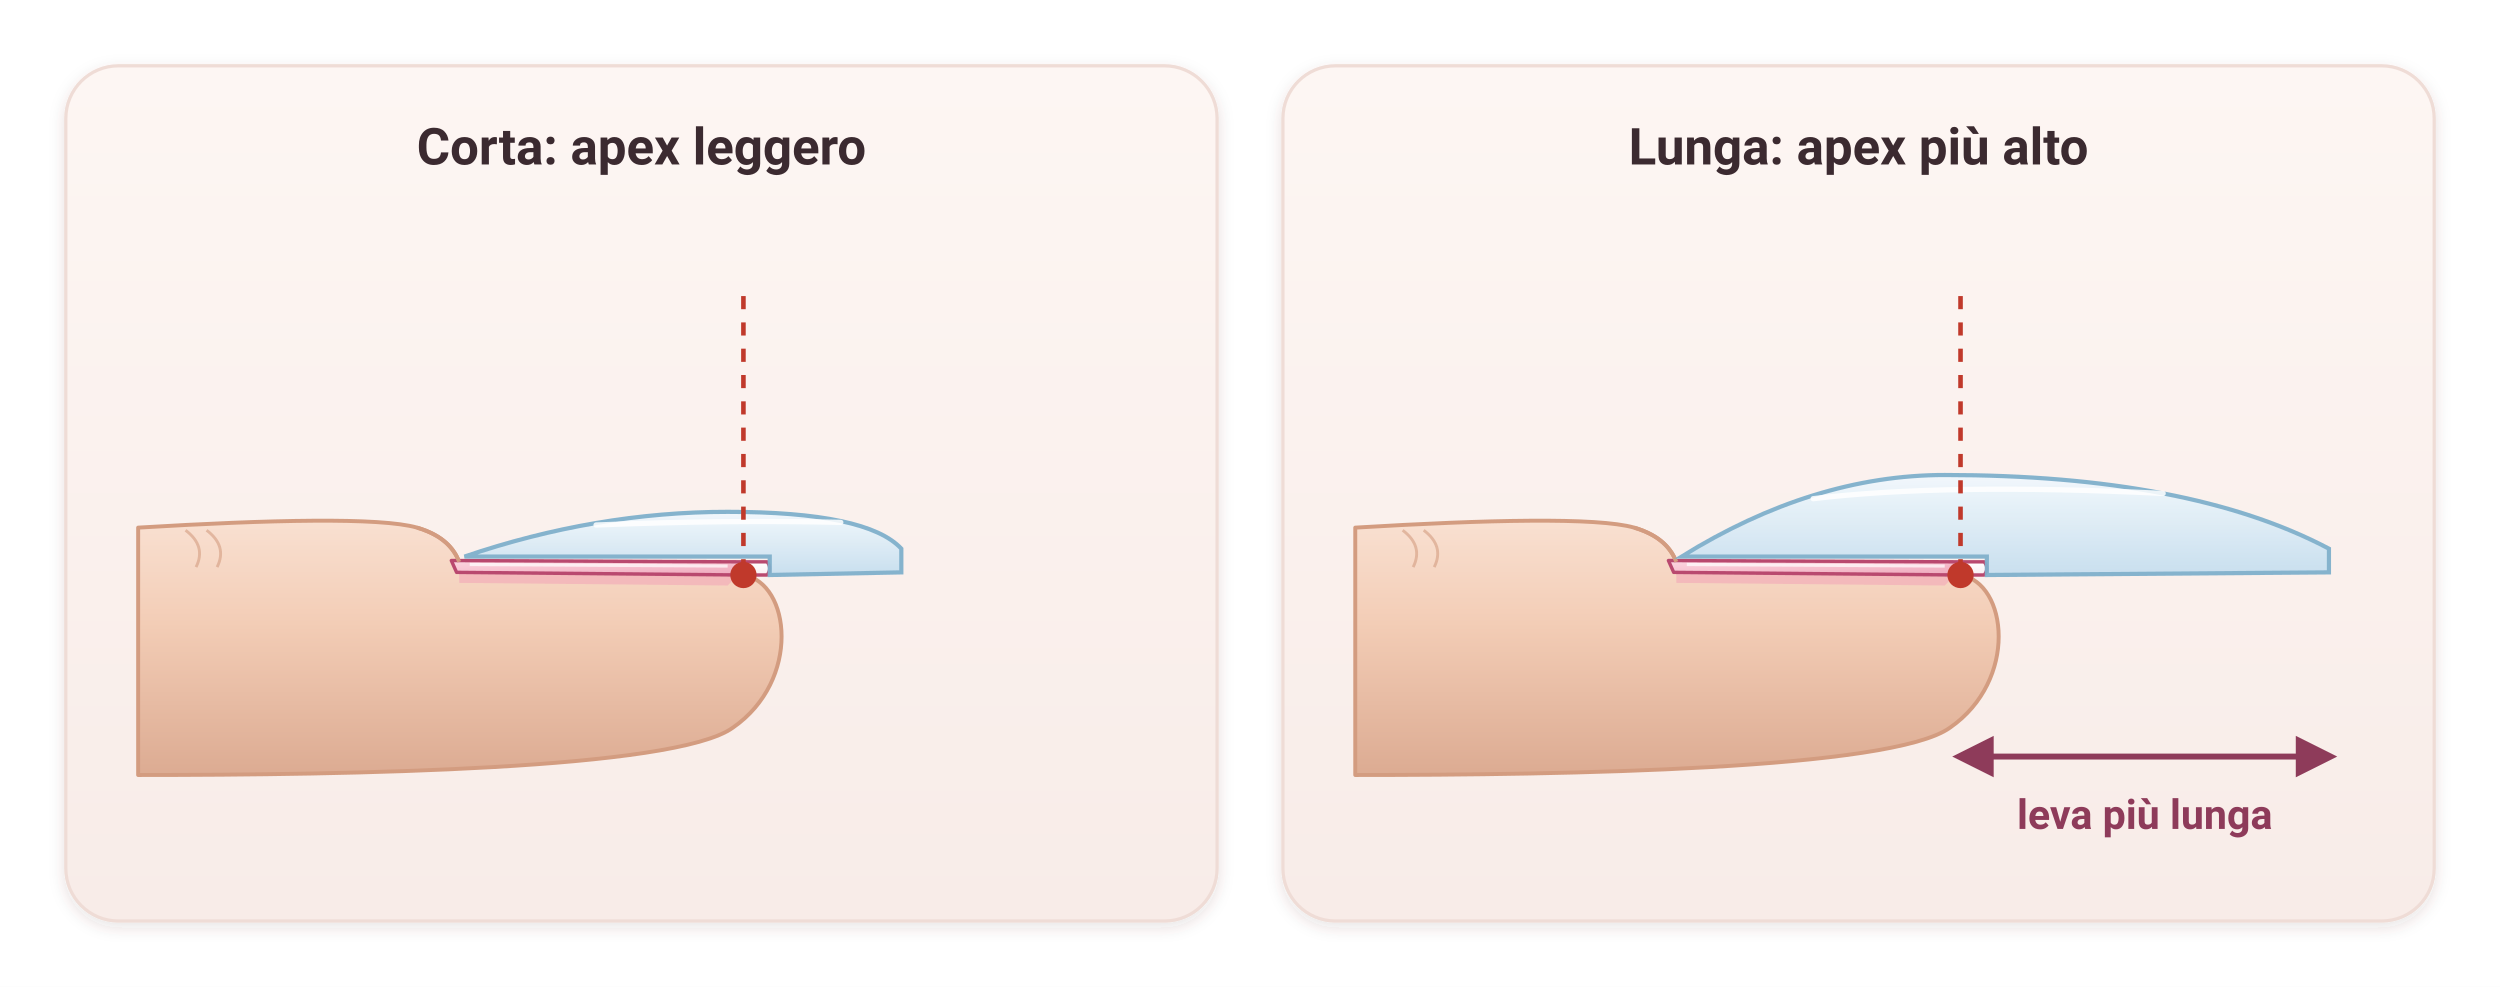
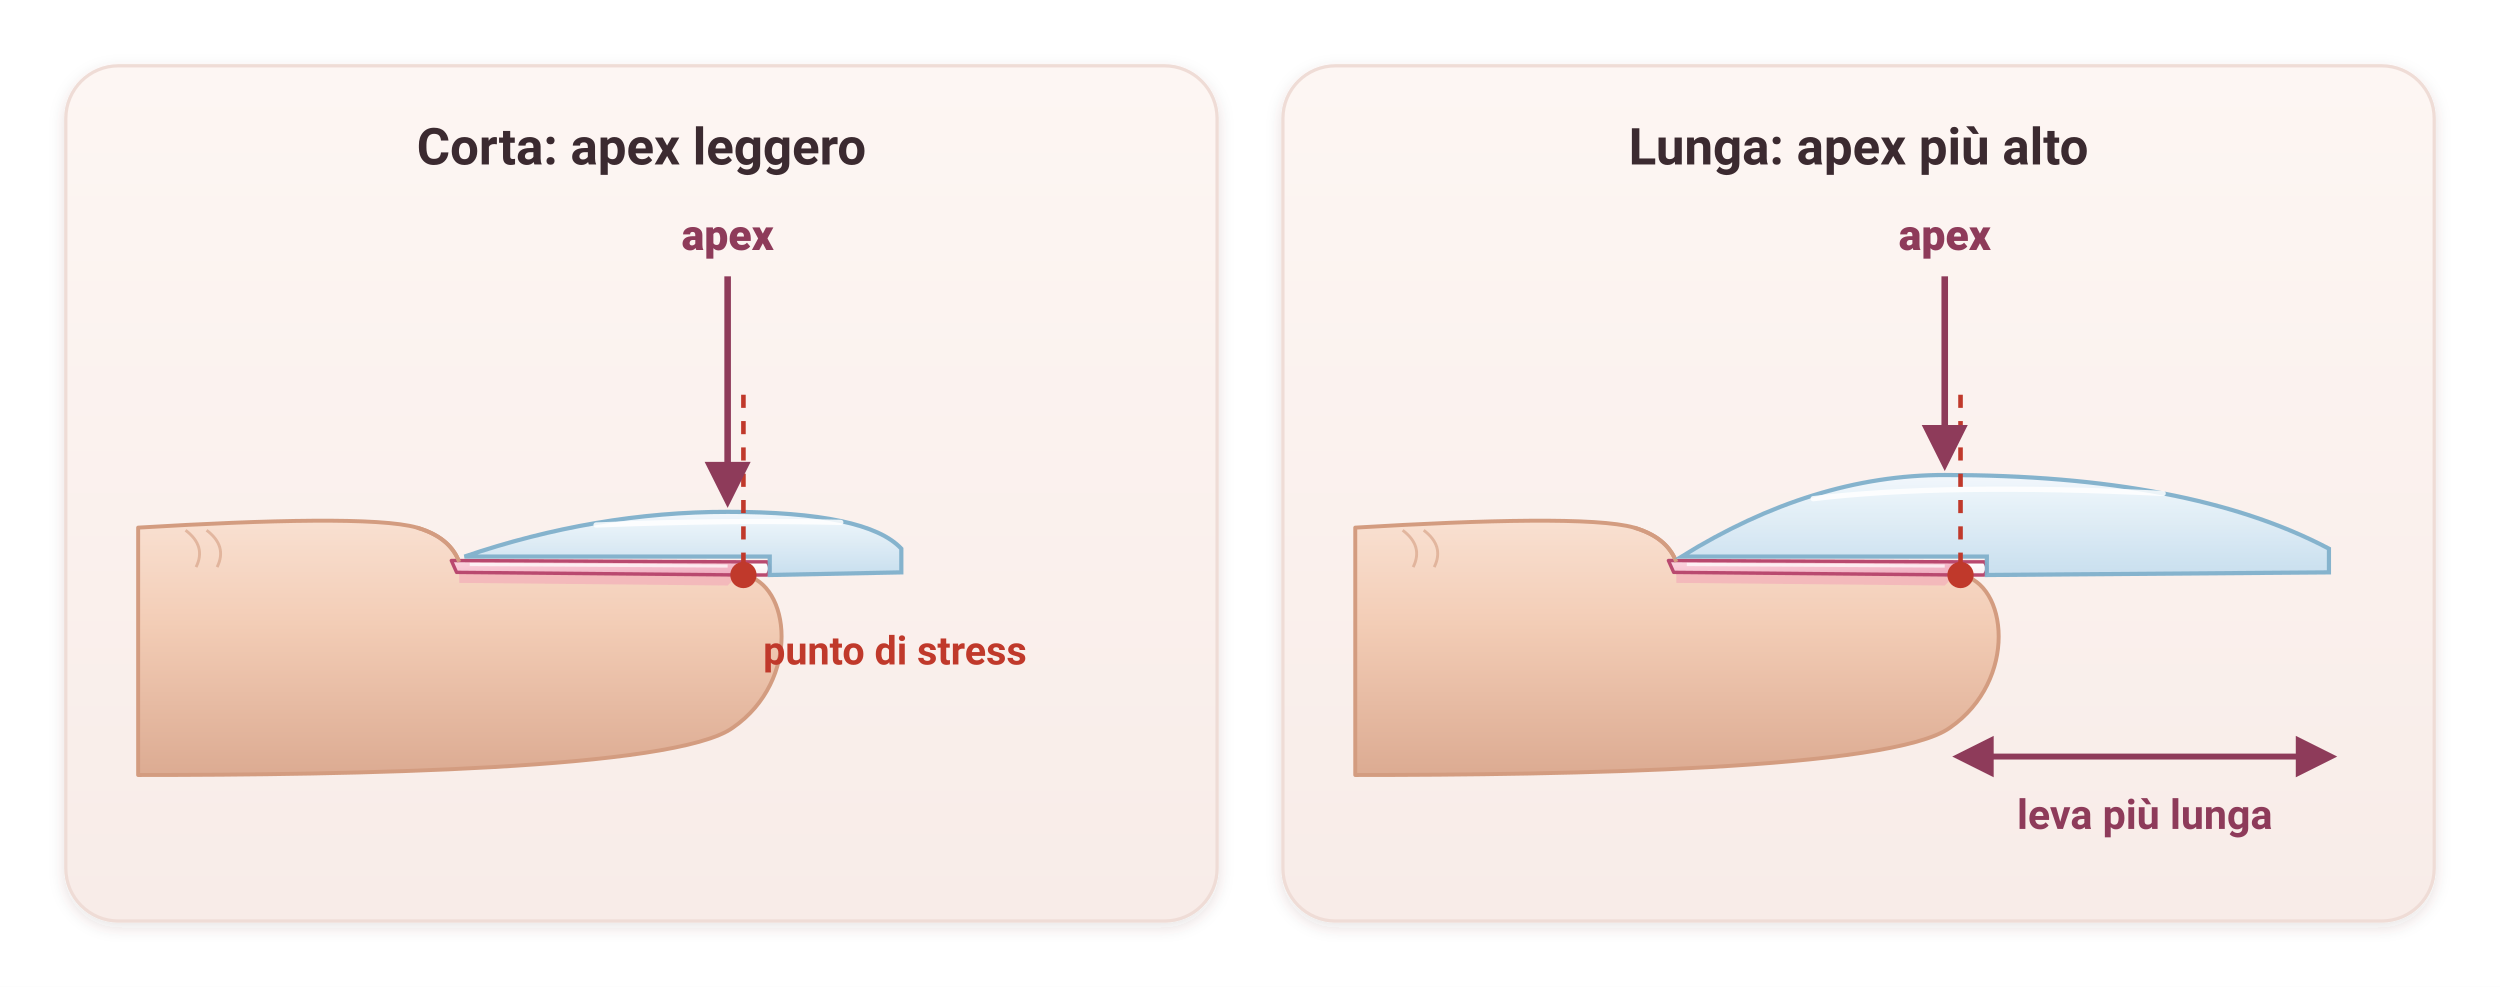
<svg xmlns="http://www.w3.org/2000/svg" viewBox="0 0 760 300" width="760" height="300" font-family="system-ui, -apple-system, 'Segoe UI', Roboto, Arial, sans-serif" role="img">
  <rect width="100%" height="100%" fill="#ffffff" />
  <defs>
    <linearGradient id="nxNail" x1="0" y1="0" x2="1" y2="1">
      <stop offset="0" stop-color="#fbd6e0" />
      <stop offset=".45" stop-color="#f7c1cf" />
      <stop offset="1" stop-color="#eeaabd" />
    </linearGradient>
    <linearGradient id="nxFree" x1="0" y1="0" x2="0" y2="1">
      <stop offset="0" stop-color="#ffffff" />
      <stop offset="1" stop-color="#fbeef2" />
    </linearGradient>
    <linearGradient id="nxPanel" x1="0" y1="0" x2="0" y2="1">
      <stop offset="0" stop-color="#fdf6f3" />
      <stop offset="1" stop-color="#f8ece8" />
    </linearGradient>
    <filter id="nxSh" x="-5%" y="-5%" width="110%" height="115%">
      <feDropShadow dx="0" dy="1.5" stdDeviation="2.2" flood-color="#5a2a3a" flood-opacity=".13" />
    </filter>
  </defs>
  <defs>
    <linearGradient id="bSkinV" x1="0" y1="0" x2="0" y2="1">
      <stop offset="0" stop-color="#f9e0d1" />
      <stop offset=".4" stop-color="#f3cdb6" />
      <stop offset="1" stop-color="#dcab92" />
    </linearGradient>
    <linearGradient id="bProdV" x1="0" y1="0" x2="0" y2="1">
      <stop offset="0" stop-color="#f1f8fd" />
      <stop offset="1" stop-color="#c6dfee" />
    </linearGradient>
  </defs>
  <defs>
    <marker id="ar" viewBox="0 0 10 10" refX="8" refY="5" markerWidth="7" markerHeight="7" orient="auto-start-reverse">
      <path d="M0,0 L10,5 L0,10 z" fill="#8e3b5a" />
    </marker>
    <marker id="arw" viewBox="0 0 10 10" refX="8" refY="5" markerWidth="7" markerHeight="7" orient="auto-start-reverse">
      <path d="M0,0 L10,5 L0,10 z" fill="#7a6369" />
    </marker>
  </defs>
  <defs>
-     <clipPath id="k117">
+     <clipPath id="k122">
      <rect x="20" y="20" width="350" height="260" rx="16" />
    </clipPath>
  </defs>
  <rect x="20" y="20" width="350" height="260" rx="16" fill="url(#nxPanel)" stroke="#efdcd6" stroke-width="1" filter="url(#nxSh)" />
-   <g clip-path="url(#k117)">
+   <g clip-path="url(#k122)">
    <g transform="translate(130.0,170.0) scale(0.800)">
      <path d="M-110.0,-12.0 C-60.0,-15.0 -18.0,-16.0 -4.0,-12.0 C6.0,-9.0 10.0,-4.0 12.0,1.0 L120.0,6.0 C138.0,9.0 142.0,46.0 116.0,64.0 C94.0,80.0 -30.0,82.0 -110.0,82.0 L-110.0,82.0 Z" fill="url(#bSkinV)" stroke="#d39c80" stroke-width="1.5" stroke-linejoin="round" />
      <path d="M-92.0,-11.0 q8,6 4,14 M-84.0,-11.0 q8,6 4,14" fill="none" stroke="#d39c80" stroke-width="1.1" opacity=".6" />
      <path d="M12.0,5.0 L118.0,6.0 L114.0,10.0 L12.0,9.0 Z" fill="#f2a3b6" opacity=".55" />
      <path d="M9.0,0.5 L120.0,1.0 L120.0,6.0 L11.0,5.0 Z" fill="url(#nxNail)" stroke="#b9496f" stroke-width="1.3" stroke-linejoin="round" />
      <path d="M120.0,1.0 L129.0,1.0 Q131.0,3.5 129.0,6.0 L120.0,6.0 Z" fill="url(#nxFree)" stroke="#b9496f" stroke-width="1.3" stroke-linejoin="round" />
      <line x1="16.0" y1="2.0" x2="114.0" y2="2.6" stroke="#fff" stroke-width="1.2" opacity=".7" />
      <path d="M-4.0,-12.0 C6.0,-9.0 10.0,-4.0 12.0,1.0" fill="none" stroke="#d39c80" stroke-width="1.5" />
      <path d="M14.0,-1.0 Q64.0,-18.0 114.0,-18.0 Q167.0,-18.0 180.0,-4.0 L180.0,5.0 L130.0,6.0 L130.0,-1.0 L14.0,-1.0 Z" fill="url(#bProdV)" stroke="#7fb0cc" stroke-width="1.6" opacity=".95" />
      <path d="M64.0,-13.0 Q114.0,-15.0 157.0,-14.0" fill="none" stroke="#fff" stroke-width="2" stroke-linecap="round" opacity=".85" />
      <circle cx="120.0" cy="6.0" r="5" fill="#c0392b" />
    </g>
-     <line x1="226.0" y1="90.0" x2="226.0" y2="176.0" stroke="#c0392b" stroke-width="1.4" stroke-dasharray="4 4" />
+     <line x1="226.0" y1="120.0" x2="226.0" y2="176.0" stroke="#c0392b" stroke-width="1.4" stroke-dasharray="4 4" />
+     <line x1="221.2" y1="84.0" x2="221.2" y2="151.6" stroke="#8e3b5a" stroke-width="2" marker-end="url(#ar)" />
+     <text x="221.2" y="76.0" font-size="13" text-anchor="middle" font-weight="800" fill="#8e3b5a">apex</text>
+     <text x="232.0" y="202.0" font-size="12" text-anchor="start" font-weight="600" fill="#c0392b">punto di stress</text>
  </g>
  <text x="195.0" y="50.0" font-size="15.5" text-anchor="middle" font-weight="700" fill="#3b2a30">Corta: apex leggero</text>
  <defs>
-     <clipPath id="k118">
+     <clipPath id="k123">
      <rect x="390" y="20" width="350" height="260" rx="16" />
    </clipPath>
  </defs>
  <rect x="390" y="20" width="350" height="260" rx="16" fill="url(#nxPanel)" stroke="#efdcd6" stroke-width="1" filter="url(#nxSh)" />
-   <g clip-path="url(#k118)">
+   <g clip-path="url(#k123)">
    <g transform="translate(500.0,170.0) scale(0.800)">
      <path d="M-110.0,-12.0 C-60.0,-15.0 -18.0,-16.0 -4.0,-12.0 C6.0,-9.0 10.0,-4.0 12.0,1.0 L120.0,6.0 C138.0,9.0 142.0,46.0 116.0,64.0 C94.0,80.0 -30.0,82.0 -110.0,82.0 L-110.0,82.0 Z" fill="url(#bSkinV)" stroke="#d39c80" stroke-width="1.5" stroke-linejoin="round" />
      <path d="M-92.0,-11.0 q8,6 4,14 M-84.0,-11.0 q8,6 4,14" fill="none" stroke="#d39c80" stroke-width="1.1" opacity=".6" />
      <path d="M12.0,5.0 L118.0,6.0 L114.0,10.0 L12.0,9.0 Z" fill="#f2a3b6" opacity=".55" />
      <path d="M9.0,0.5 L120.0,1.0 L120.0,6.0 L11.0,5.0 Z" fill="url(#nxNail)" stroke="#b9496f" stroke-width="1.3" stroke-linejoin="round" />
      <path d="M120.0,1.0 L129.0,1.0 Q131.0,3.5 129.0,6.0 L120.0,6.0 Z" fill="url(#nxFree)" stroke="#b9496f" stroke-width="1.3" stroke-linejoin="round" />
      <line x1="16.0" y1="2.0" x2="114.0" y2="2.6" stroke="#fff" stroke-width="1.2" opacity=".7" />
      <path d="M-4.0,-12.0 C6.0,-9.0 10.0,-4.0 12.0,1.0" fill="none" stroke="#d39c80" stroke-width="1.5" />
      <path d="M14.0,-1.0 Q64.0,-32.0 114.0,-32.0 Q207.0,-32.0 260.0,-4.0 L260.0,5.0 L130.0,6.0 L130.0,-1.0 L14.0,-1.0 Z" fill="url(#bProdV)" stroke="#7fb0cc" stroke-width="1.6" opacity=".95" />
      <path d="M64.0,-23.0 Q114.0,-29.0 197.0,-25.0" fill="none" stroke="#fff" stroke-width="2" stroke-linecap="round" opacity=".85" />
      <circle cx="120.0" cy="6.0" r="5" fill="#c0392b" />
    </g>
    <line x1="596.0" y1="230.0" x2="708.0" y2="230.0" stroke="#8e3b5a" stroke-width="1.8" marker-start="url(#ar)" marker-end="url(#ar)" />
    <text x="652.0" y="252.0" font-size="12.5" text-anchor="middle" font-weight="700" fill="#8e3b5a">leva più lunga</text>
-     <line x1="596.0" y1="90.0" x2="596.0" y2="176.0" stroke="#c0392b" stroke-width="1.4" stroke-dasharray="4 4" />
+     <line x1="596.0" y1="120.0" x2="596.0" y2="176.0" stroke="#c0392b" stroke-width="1.4" stroke-dasharray="4 4" />
+     <line x1="591.2" y1="84.0" x2="591.2" y2="140.4" stroke="#8e3b5a" stroke-width="2" marker-end="url(#ar)" />
+     <text x="591.2" y="76.0" font-size="13" text-anchor="middle" font-weight="800" fill="#8e3b5a">apex</text>
  </g>
  <text x="565.0" y="50.0" font-size="15.5" text-anchor="middle" font-weight="700" fill="#3b2a30">Lunga: apex più alto</text>
</svg>
